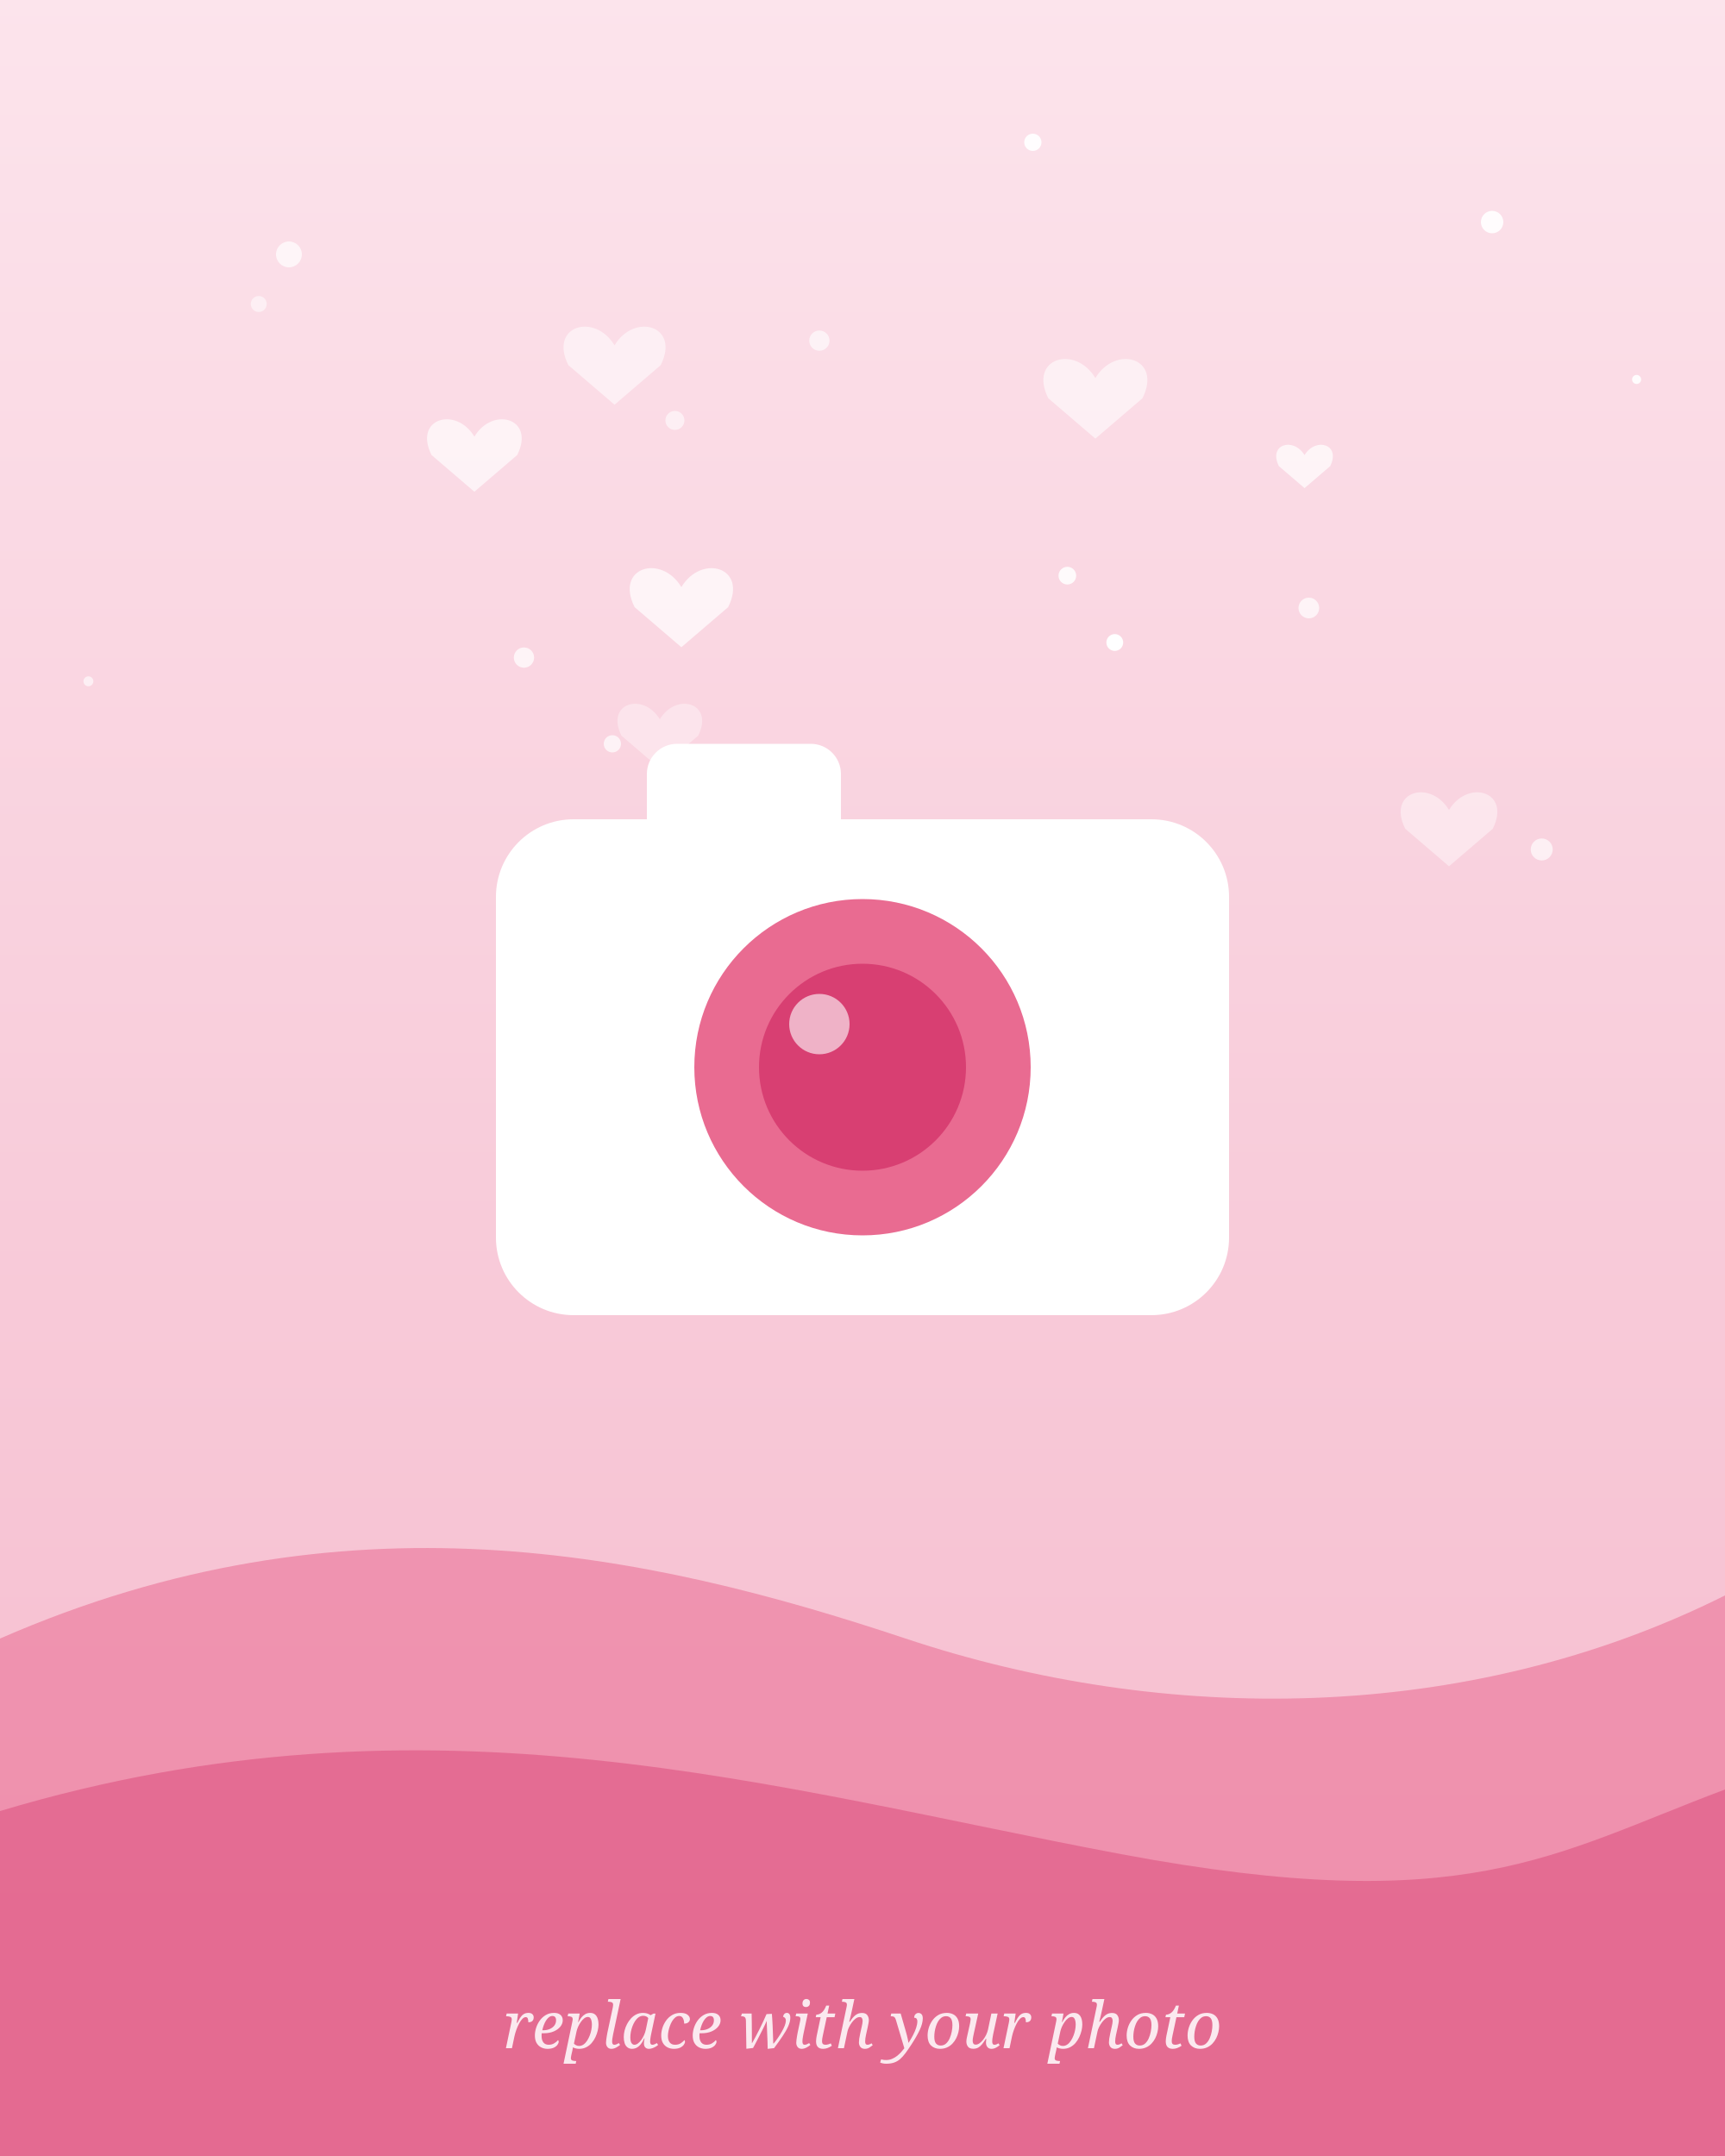
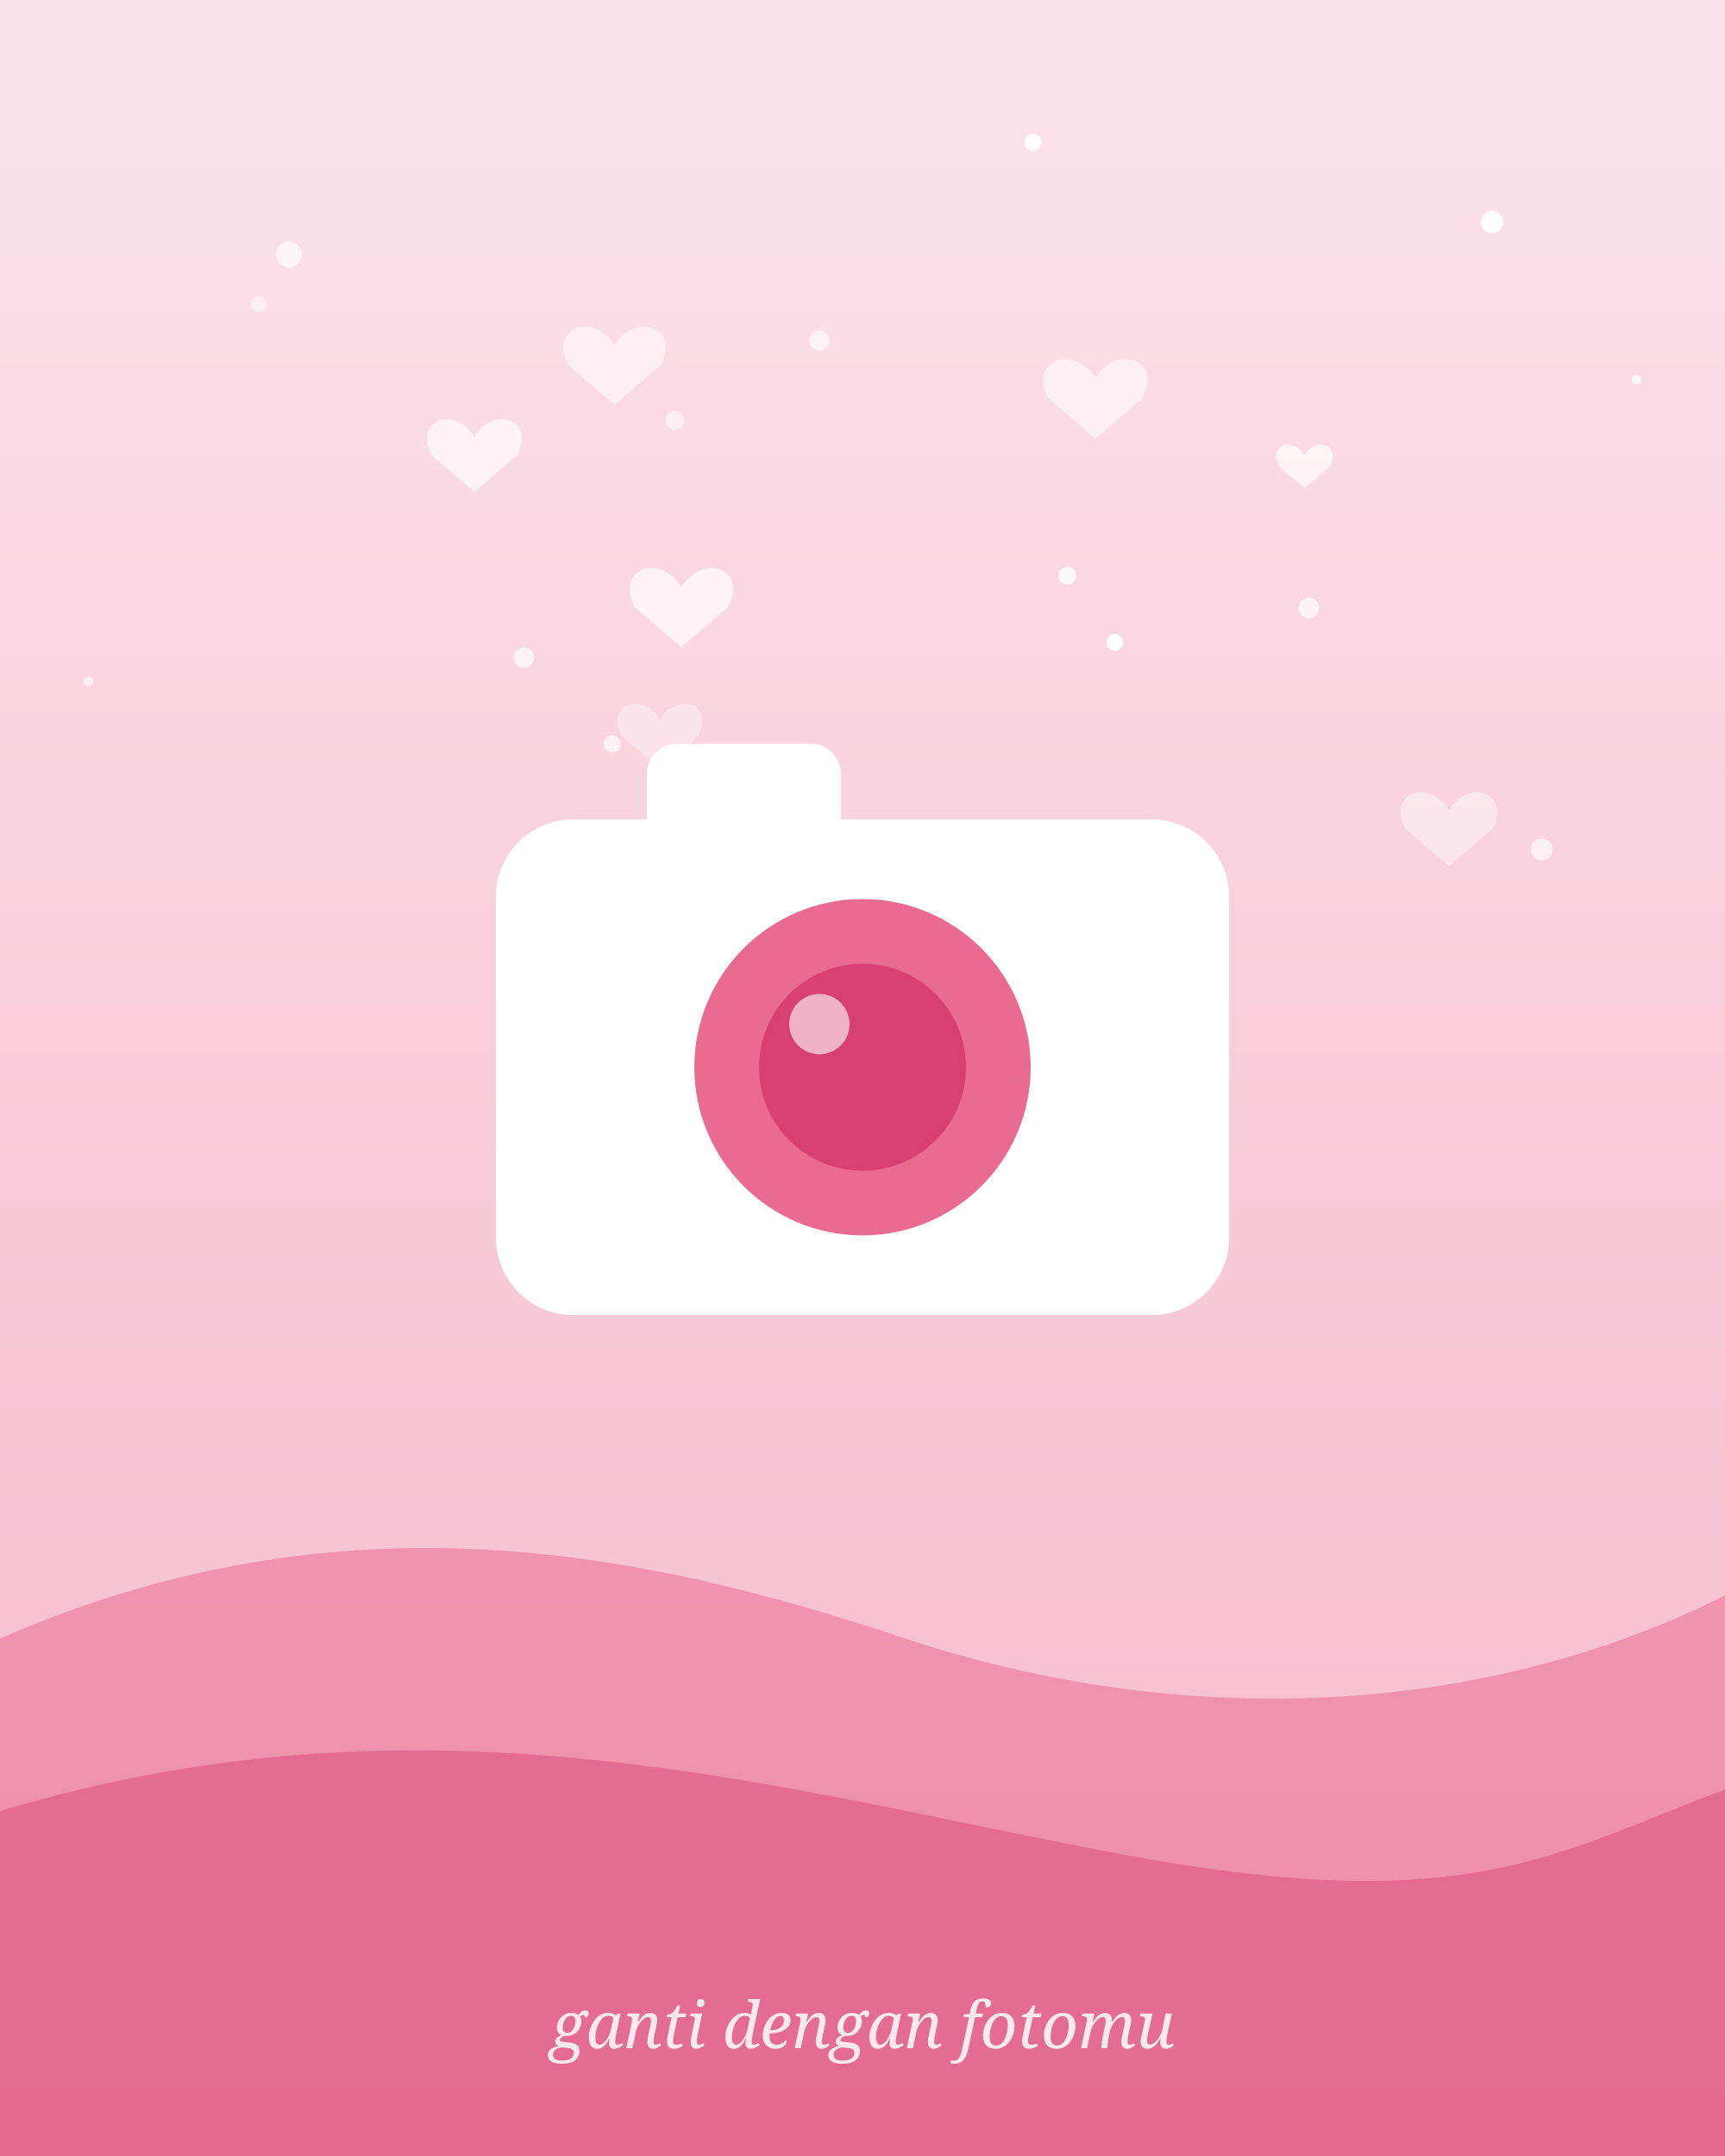
- <svg xmlns="http://www.w3.org/2000/svg" viewBox="0 0 800 1000" width="800" height="1000" role="img" aria-label="replace with your photo">
+ <svg xmlns="http://www.w3.org/2000/svg" viewBox="0 0 800 1000" width="800" height="1000" role="img" aria-label="ganti dengan fotomu">
  <defs>
    <linearGradient id="g" x1="0" y1="0" x2="0" y2="1">
      <stop offset="0" stop-color="#FCE4EC" />
      <stop offset="1" stop-color="#F5B8CB" />
    </linearGradient>
  </defs>
  <rect width="800" height="1000" fill="url(#g)" />
  <circle cx="479" cy="66" r="4.0" fill="#fff" opacity="0.94" />
  <circle cx="243" cy="305" r="4.7" fill="#fff" opacity="0.73" />
  <circle cx="759" cy="176" r="2.1" fill="#fff" opacity="0.91" />
  <circle cx="313" cy="195" r="4.4" fill="#fff" opacity="0.57" />
  <circle cx="41" cy="316" r="2.3" fill="#fff" opacity="0.62" />
  <circle cx="495" cy="267" r="4.1" fill="#fff" opacity="0.86" />
  <circle cx="120" cy="141" r="3.7" fill="#fff" opacity="0.52" />
  <circle cx="692" cy="103" r="5.2" fill="#fff" opacity="0.92" />
  <circle cx="284" cy="345" r="4.0" fill="#fff" opacity="0.69" />
  <circle cx="380" cy="158" r="4.7" fill="#fff" opacity="0.61" />
  <circle cx="517" cy="298" r="3.9" fill="#fff" opacity="0.99" />
  <circle cx="607" cy="282" r="4.8" fill="#fff" opacity="0.71" />
  <circle cx="134" cy="118" r="6.0" fill="#fff" opacity="0.69" />
  <circle cx="715" cy="394" r="5.1" fill="#fff" opacity="0.65" />
  <path transform="translate(285 151) scale(1.53)" d="M0 6C-6-4-20 0-14 12L0 24 14 12C20 0 6-4 0 6Z" fill="#fff" opacity="0.54" />
  <path transform="translate(508 166) scale(1.56)" d="M0 6C-6-4-20 0-14 12L0 24 14 12C20 0 6-4 0 6Z" fill="#fff" opacity="0.57" />
  <path transform="translate(316 263) scale(1.55)" d="M0 6C-6-4-20 0-14 12L0 24 14 12C20 0 6-4 0 6Z" fill="#fff" opacity="0.71" />
  <path transform="translate(306 326) scale(1.27)" d="M0 6C-6-4-20 0-14 12L0 24 14 12C20 0 6-4 0 6Z" fill="#fff" opacity="0.36" />
  <path transform="translate(672 367) scale(1.45)" d="M0 6C-6-4-20 0-14 12L0 24 14 12C20 0 6-4 0 6Z" fill="#fff" opacity="0.43" />
  <path transform="translate(220 194) scale(1.42)" d="M0 6C-6-4-20 0-14 12L0 24 14 12C20 0 6-4 0 6Z" fill="#fff" opacity="0.66" />
  <path transform="translate(605 206) scale(0.85)" d="M0 6C-6-4-20 0-14 12L0 24 14 12C20 0 6-4 0 6Z" fill="#fff" opacity="0.71" />
  <rect x="230" y="380" width="340" height="230" rx="36" fill="#fff" />
  <rect x="300" y="345" width="90" height="50" rx="14" fill="#fff" />
  <circle cx="400" cy="495" r="78" fill="#E96B91" />
  <circle cx="400" cy="495" r="48" fill="#D83F72" />
  <circle cx="380" cy="475" r="14" fill="#fff" opacity=".6" />
  <path d="M0 760C160 690 300 720 420 760S680 800 800 740V1000H0Z" fill="#E96B91" opacity=".55" />
  <path d="M0 840C200 780 360 830 520 860S720 860 800 830V1000H0Z" fill="#D83F72" opacity=".45" />
-   <text x="400" y="950" text-anchor="middle" font-family="Georgia, serif" font-style="italic" font-size="30" fill="#fff" opacity=".85">replace with your photo</text>
+   <text x="400" y="950" text-anchor="middle" font-family="Georgia, serif" font-style="italic" font-size="30" fill="#fff" opacity=".85">ganti dengan fotomu</text>
</svg>
